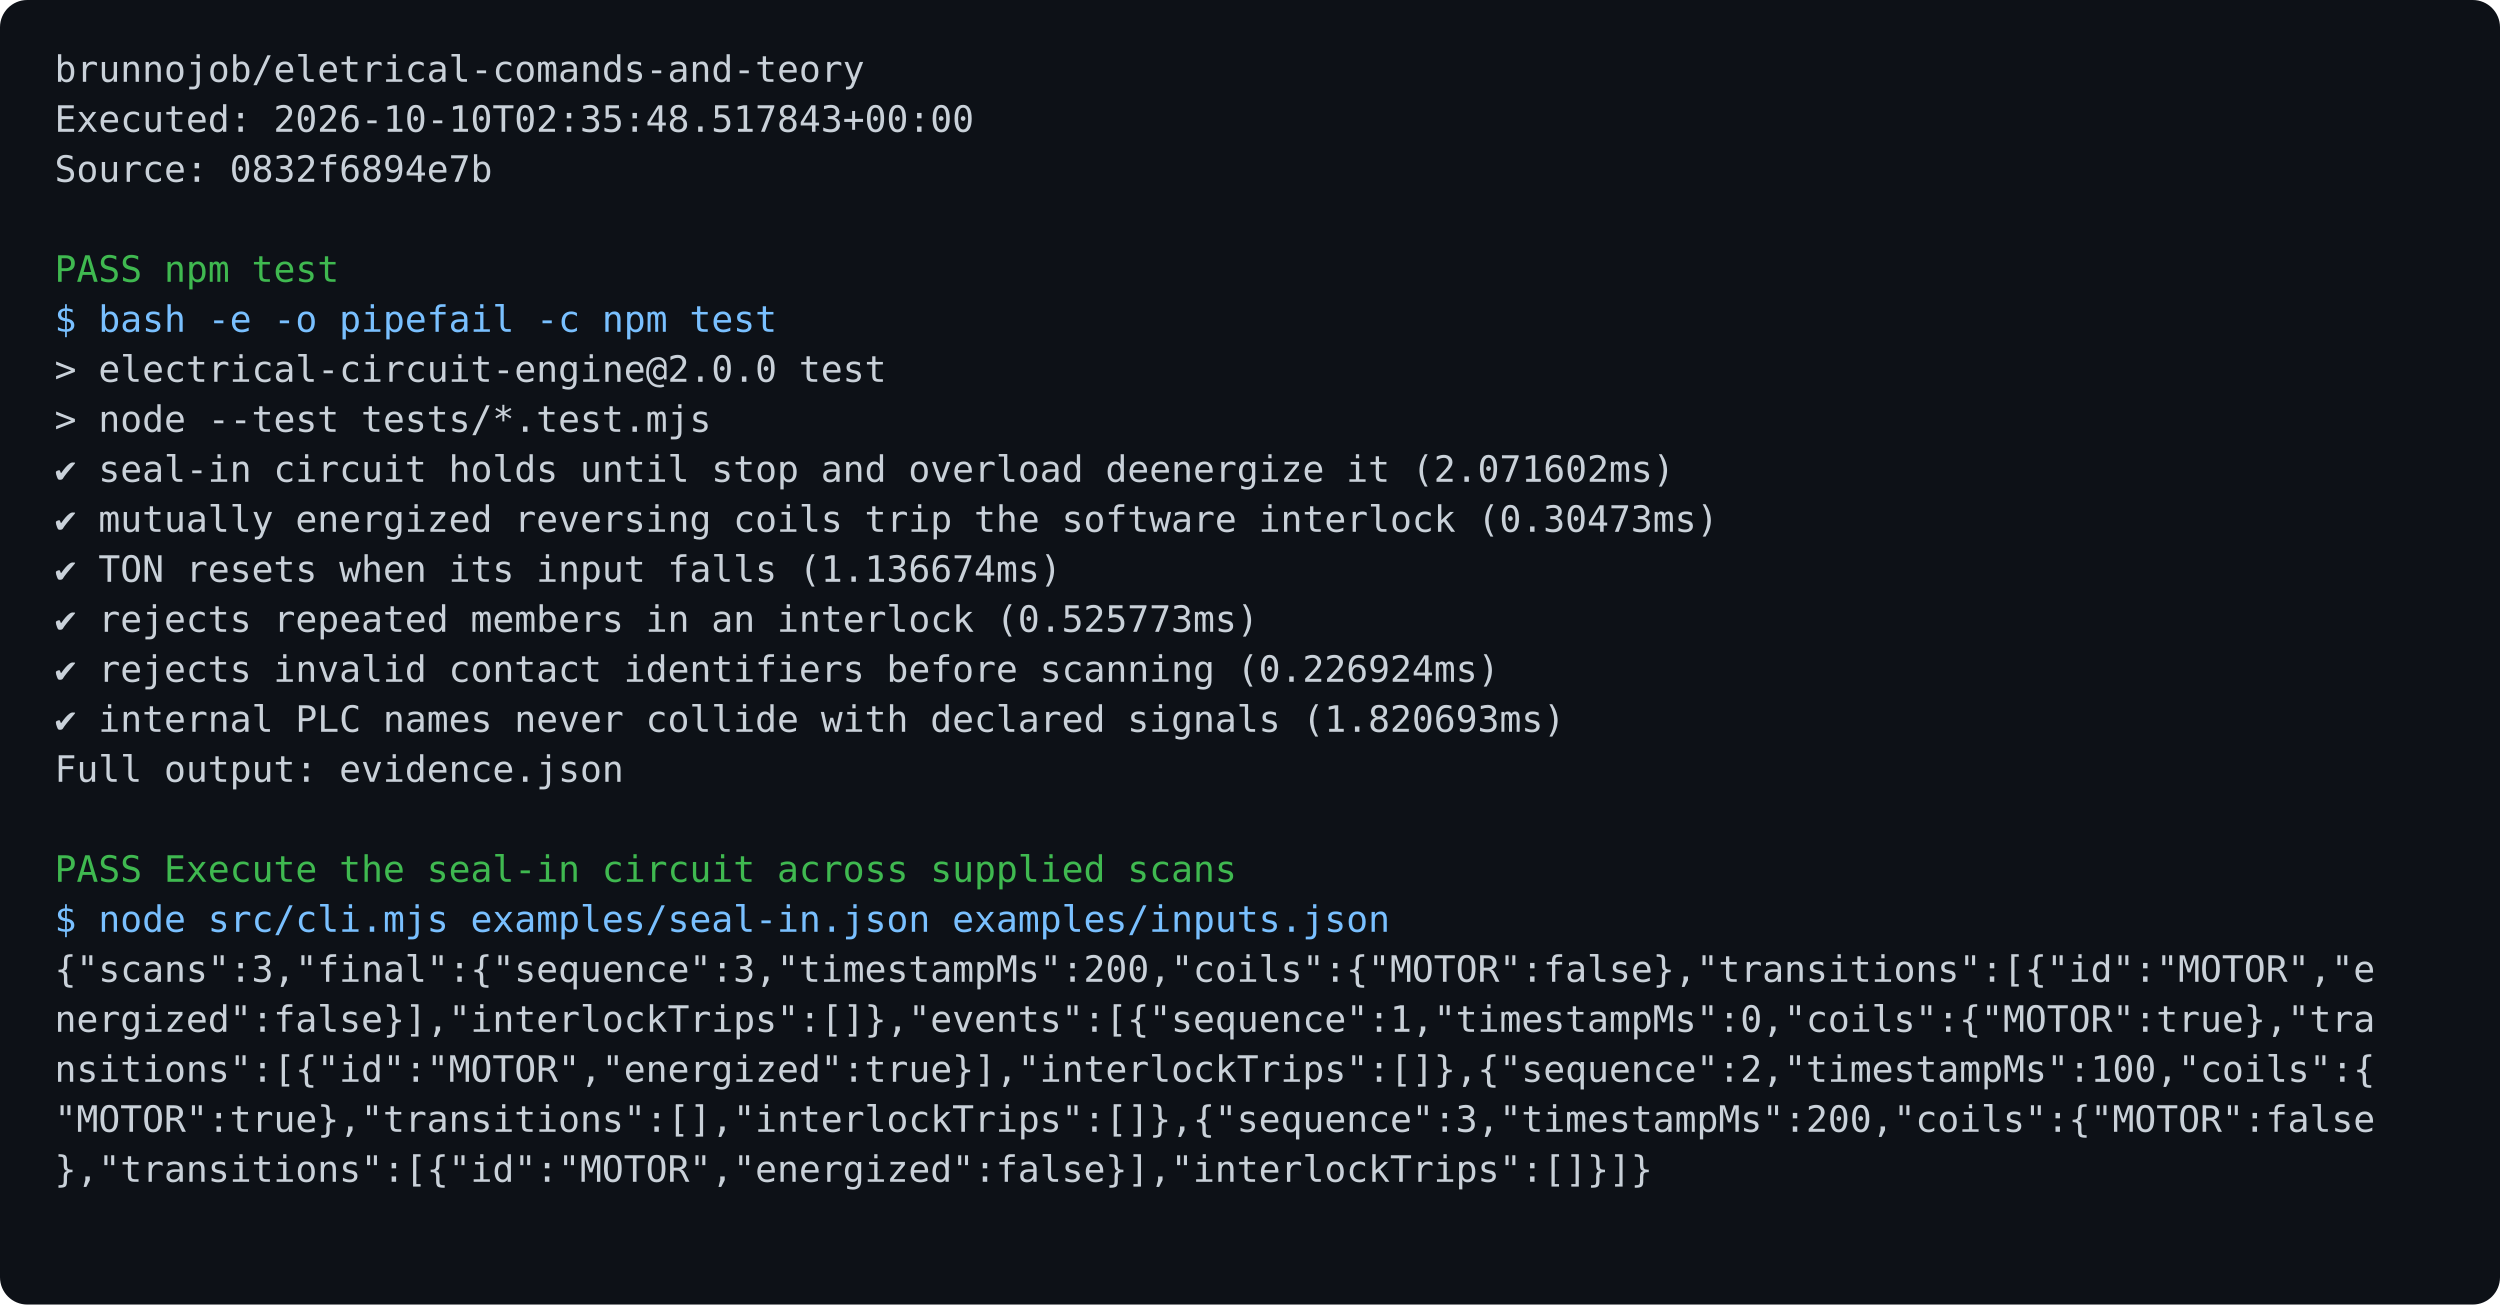
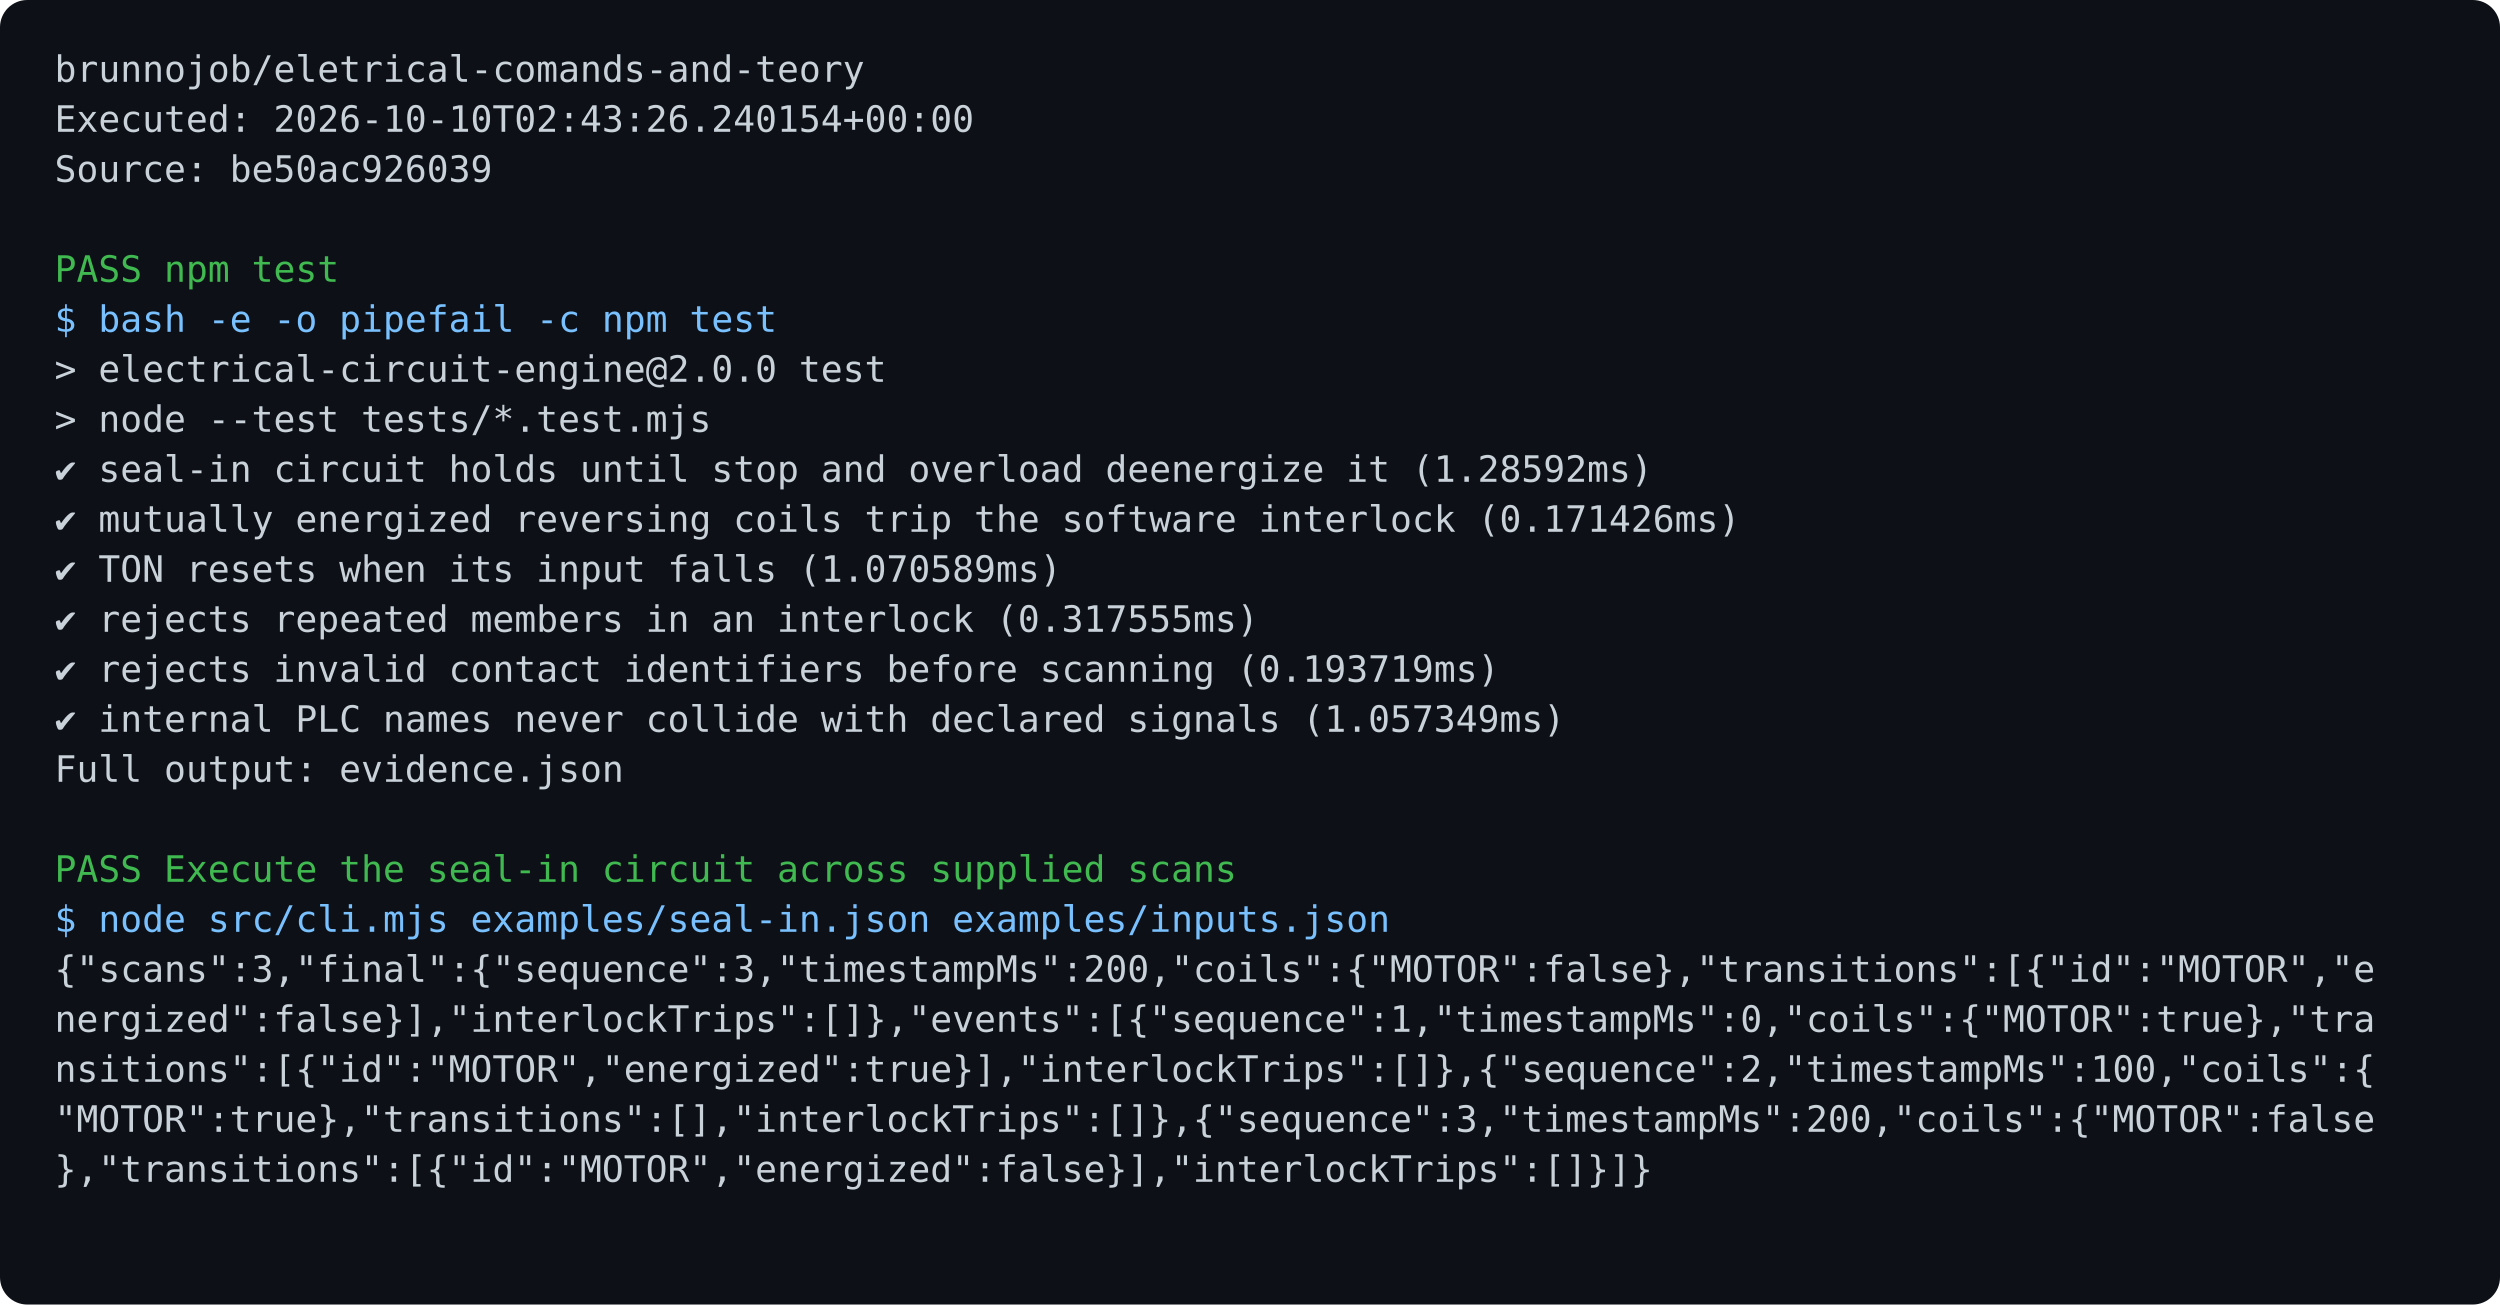
<svg xmlns="http://www.w3.org/2000/svg" width="1100" height="574" viewBox="0 0 1100 574">
  <rect width="1100" height="574" rx="12" fill="#0d1117" />
  <g font-family="monospace" font-size="16">
    <text x="24" y="36" fill="#c9d1d9">brunnojob/eletrical-comands-and-teory</text>
-     <text x="24" y="58" fill="#c9d1d9">Executed: 2026-10-10T02:35:48.517843+00:00</text>
-     <text x="24" y="80" fill="#c9d1d9">Source: 0832f6894e7b</text>
+     <text x="24" y="58" fill="#c9d1d9">Executed: 2026-10-10T02:43:26.240154+00:00</text>
+     <text x="24" y="80" fill="#c9d1d9">Source: be50ac926039</text>
    <text x="24" y="102" fill="#c9d1d9" />
    <text x="24" y="124" fill="#3fb950">PASS npm test</text>
    <text x="24" y="146" fill="#79c0ff">$ bash -e -o pipefail -c npm test</text>
    <text x="24" y="168" fill="#c9d1d9">&gt; electrical-circuit-engine@2.0.0 test</text>
    <text x="24" y="190" fill="#c9d1d9">&gt; node --test tests/*.test.mjs</text>
-     <text x="24" y="212" fill="#c9d1d9">✔ seal-in circuit holds until stop and overload deenergize it (2.071602ms)</text>
-     <text x="24" y="234" fill="#c9d1d9">✔ mutually energized reversing coils trip the software interlock (0.30473ms)</text>
-     <text x="24" y="256" fill="#c9d1d9">✔ TON resets when its input falls (1.136674ms)</text>
-     <text x="24" y="278" fill="#c9d1d9">✔ rejects repeated members in an interlock (0.525773ms)</text>
-     <text x="24" y="300" fill="#c9d1d9">✔ rejects invalid contact identifiers before scanning (0.226924ms)</text>
-     <text x="24" y="322" fill="#c9d1d9">✔ internal PLC names never collide with declared signals (1.820693ms)</text>
+     <text x="24" y="212" fill="#c9d1d9">✔ seal-in circuit holds until stop and overload deenergize it (1.28592ms)</text>
+     <text x="24" y="234" fill="#c9d1d9">✔ mutually energized reversing coils trip the software interlock (0.171426ms)</text>
+     <text x="24" y="256" fill="#c9d1d9">✔ TON resets when its input falls (1.070589ms)</text>
+     <text x="24" y="278" fill="#c9d1d9">✔ rejects repeated members in an interlock (0.317555ms)</text>
+     <text x="24" y="300" fill="#c9d1d9">✔ rejects invalid contact identifiers before scanning (0.193719ms)</text>
+     <text x="24" y="322" fill="#c9d1d9">✔ internal PLC names never collide with declared signals (1.057349ms)</text>
    <text x="24" y="344" fill="#c9d1d9">Full output: evidence.json</text>
    <text x="24" y="366" fill="#c9d1d9" />
    <text x="24" y="388" fill="#3fb950">PASS Execute the seal-in circuit across supplied scans</text>
    <text x="24" y="410" fill="#79c0ff">$ node src/cli.mjs examples/seal-in.json examples/inputs.json</text>
    <text x="24" y="432" fill="#c9d1d9">{"scans":3,"final":{"sequence":3,"timestampMs":200,"coils":{"MOTOR":false},"transitions":[{"id":"MOTOR","e</text>
    <text x="24" y="454" fill="#c9d1d9">nergized":false}],"interlockTrips":[]},"events":[{"sequence":1,"timestampMs":0,"coils":{"MOTOR":true},"tra</text>
    <text x="24" y="476" fill="#c9d1d9">nsitions":[{"id":"MOTOR","energized":true}],"interlockTrips":[]},{"sequence":2,"timestampMs":100,"coils":{</text>
    <text x="24" y="498" fill="#c9d1d9">"MOTOR":true},"transitions":[],"interlockTrips":[]},{"sequence":3,"timestampMs":200,"coils":{"MOTOR":false</text>
    <text x="24" y="520" fill="#c9d1d9">},"transitions":[{"id":"MOTOR","energized":false}],"interlockTrips":[]}]}</text>
  </g>
</svg>
